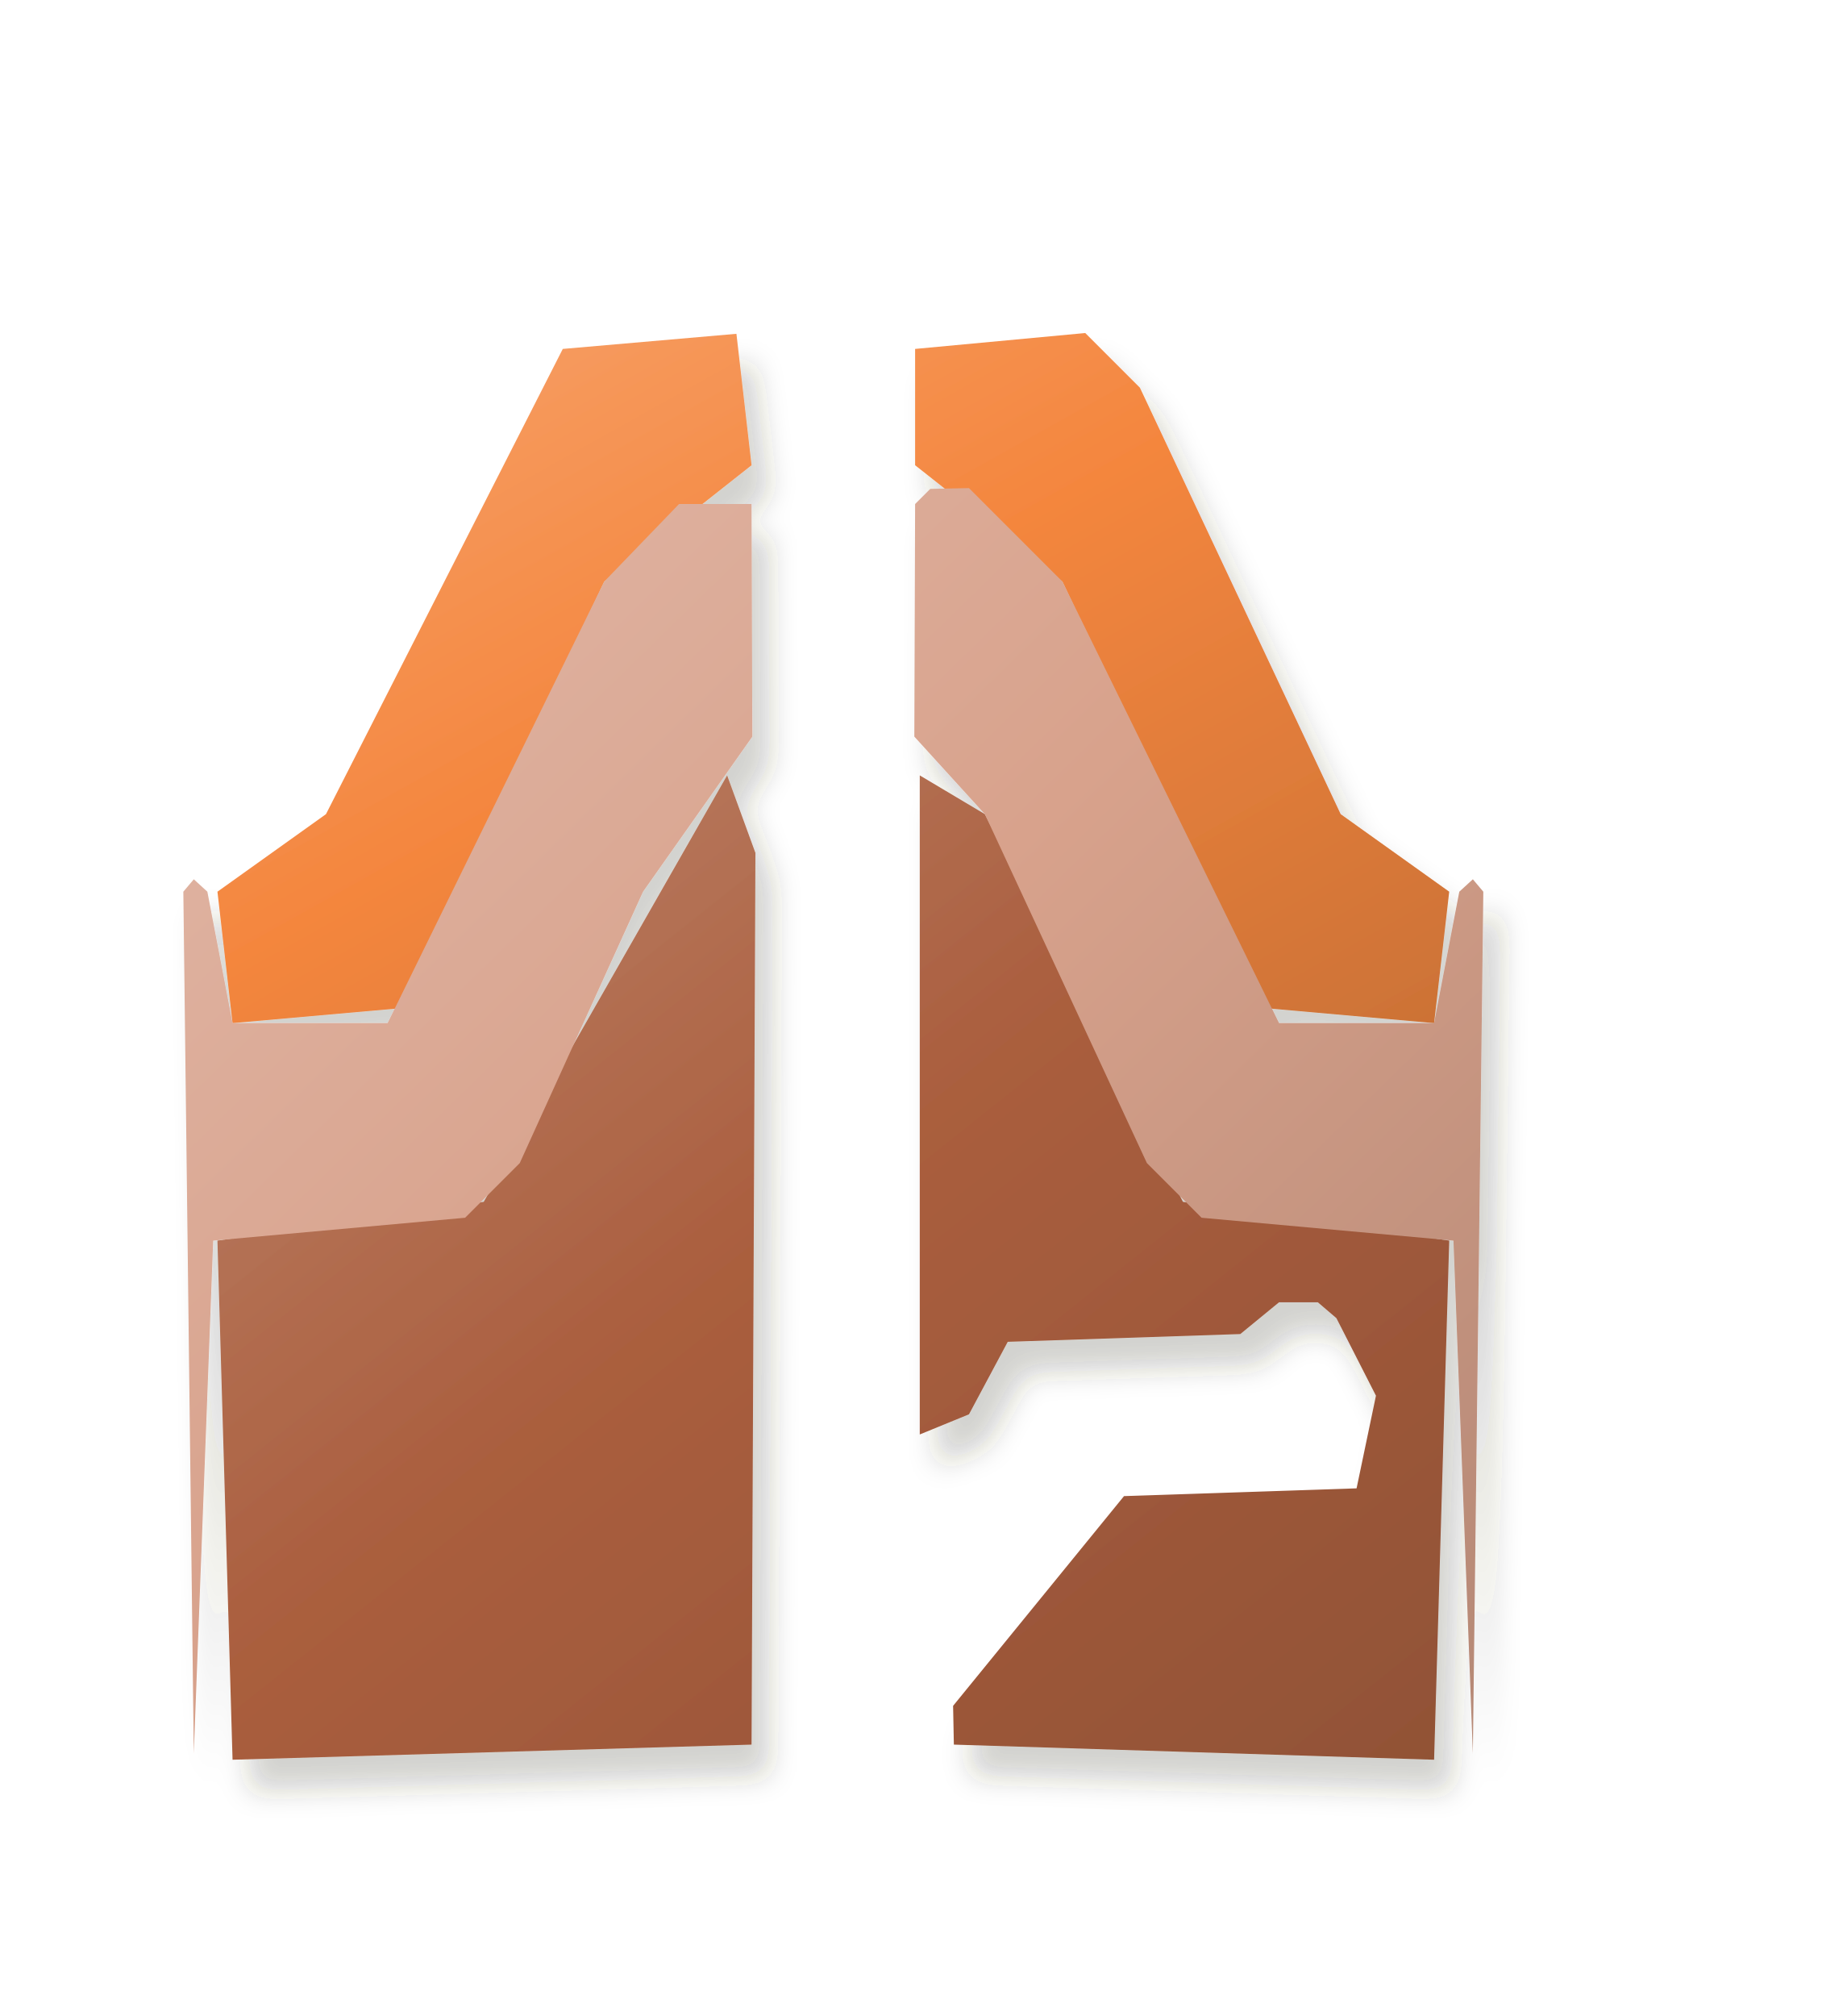
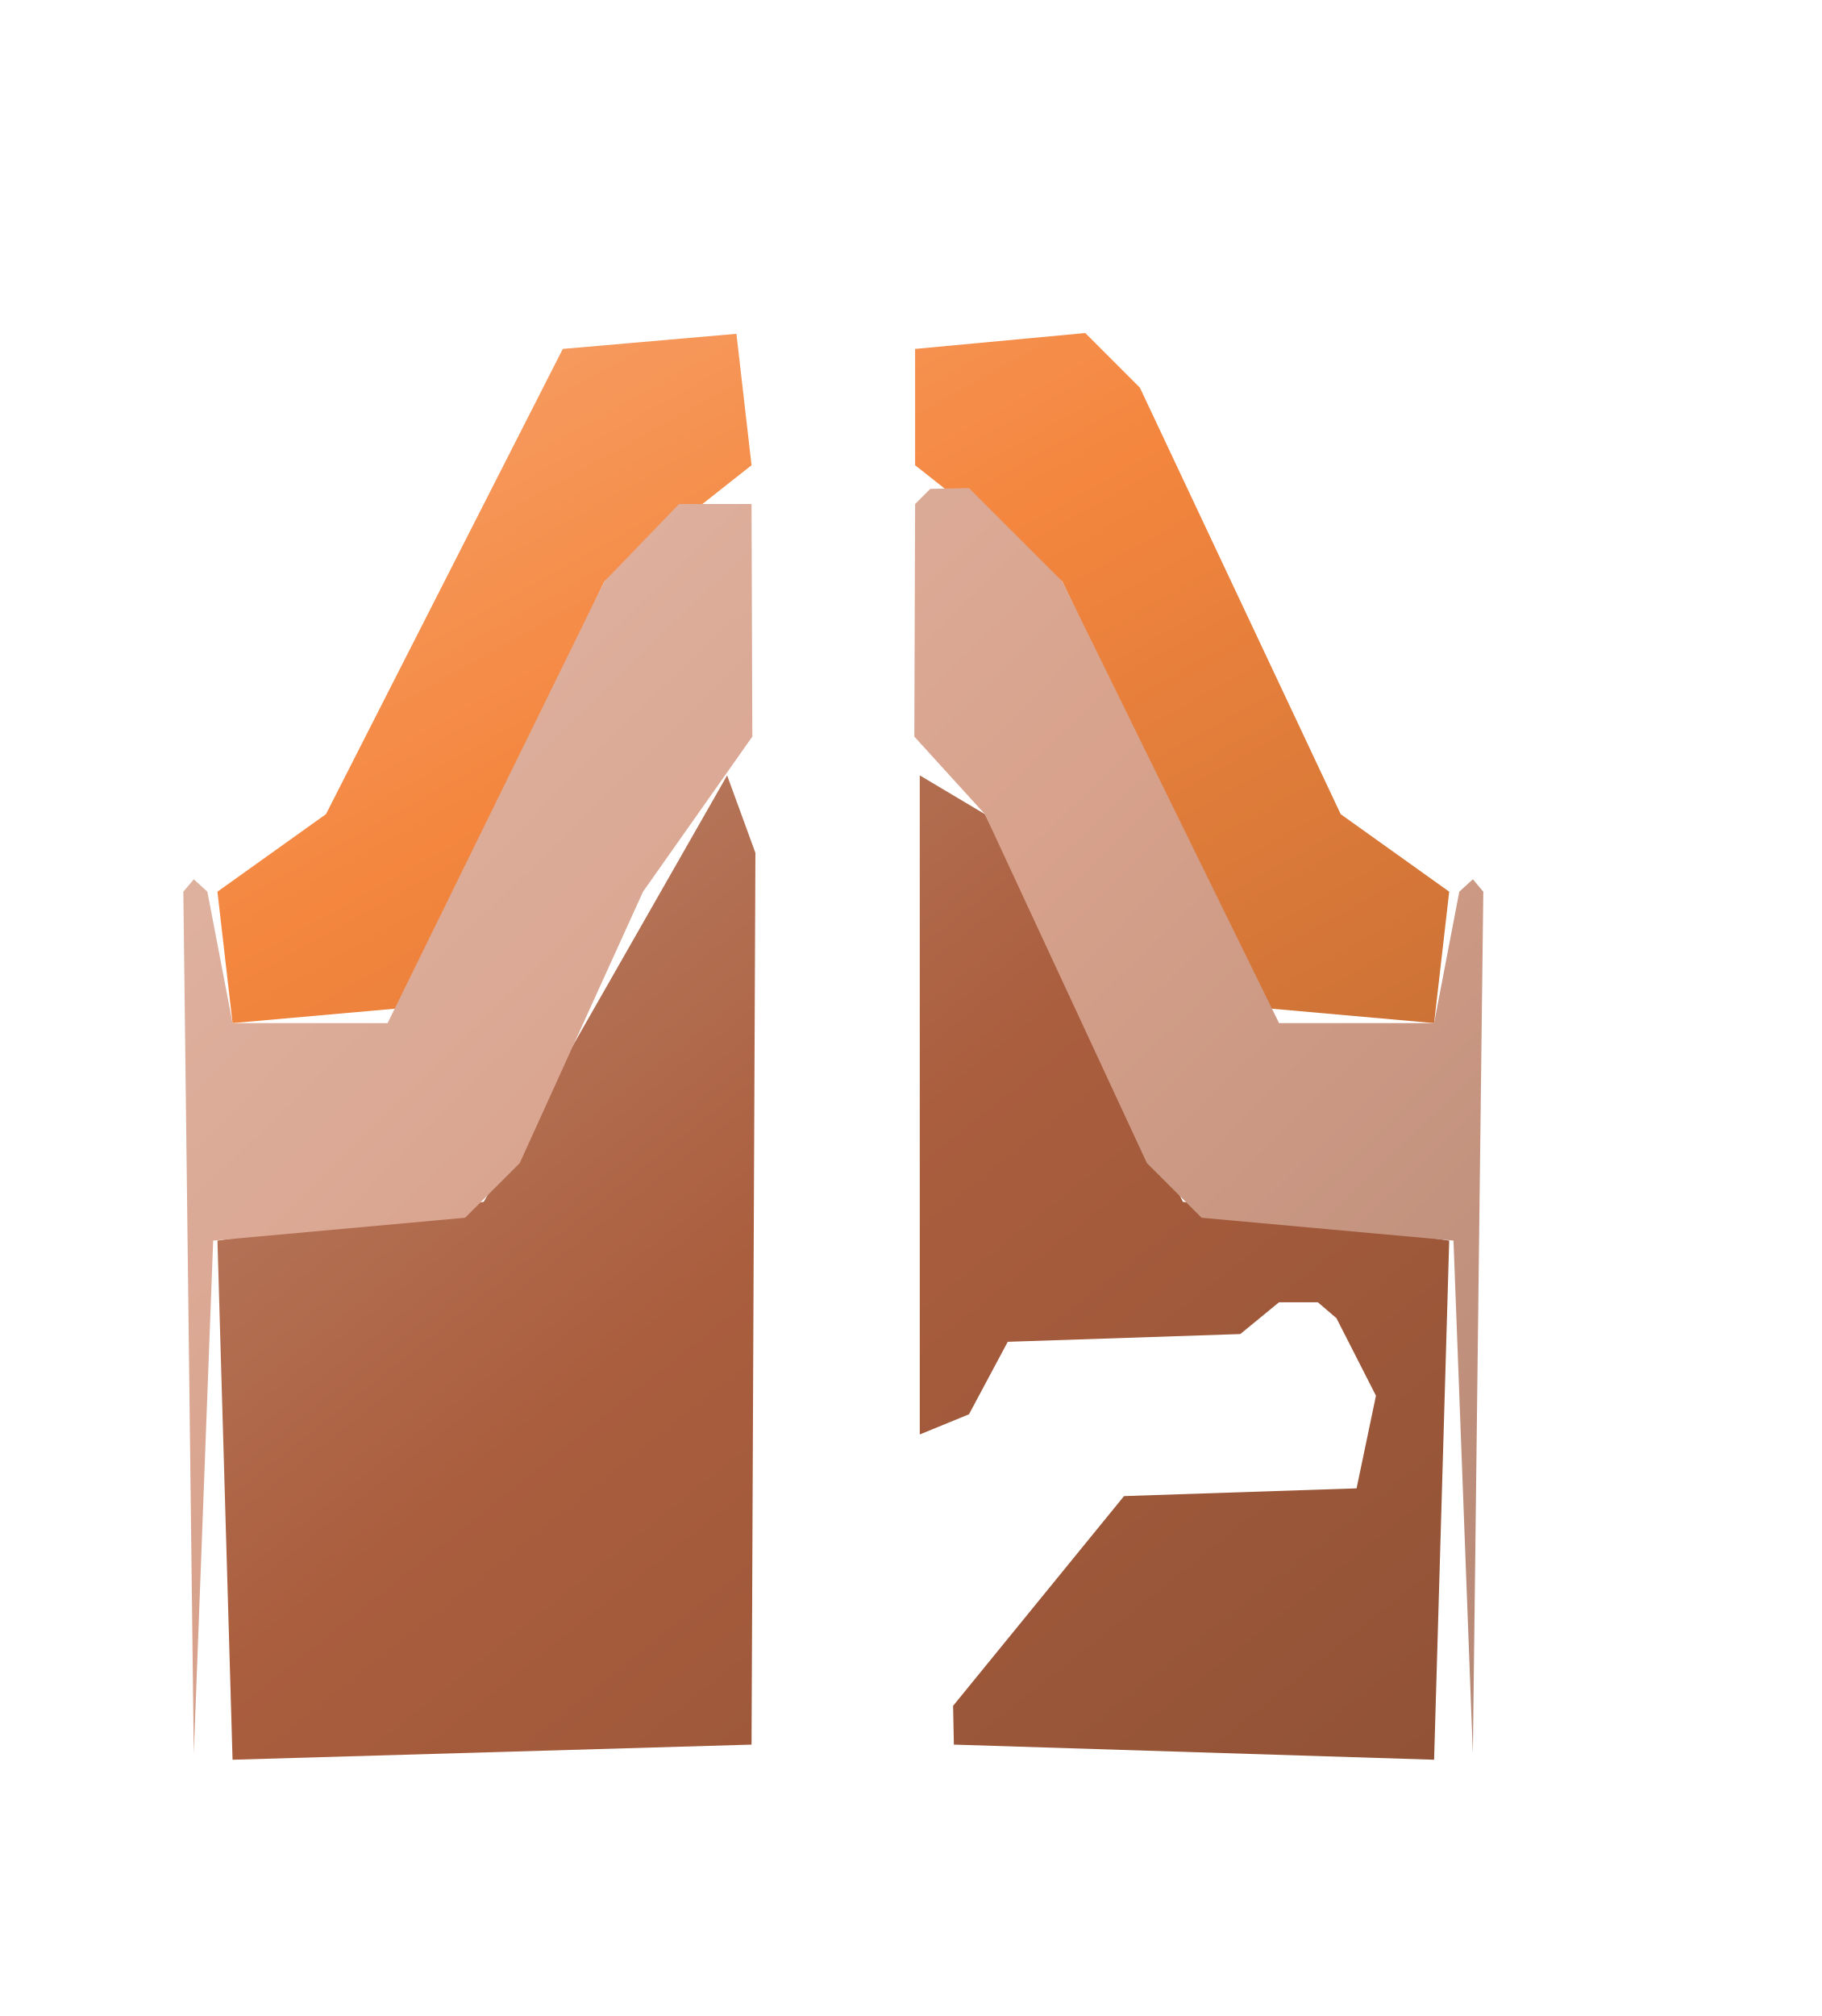
<svg xmlns="http://www.w3.org/2000/svg" viewBox="0 0 47 52" role="img" aria-label="Emblema ECTEA" shape-rendering="geometricPrecision">
  <defs>
    <linearGradient id="ectea-tone-0" x1="0" y1="0" x2="1" y2="1">
      <stop offset="0%" stop-color="#F7A36C" />
      <stop offset="46%" stop-color="#F4863E" />
      <stop offset="100%" stop-color="#CC7236" />
    </linearGradient>
    <linearGradient id="ectea-tone-1" x1="0" y1="0" x2="1" y2="1">
      <stop offset="0%" stop-color="#BE856C" />
      <stop offset="46%" stop-color="#AA5E3E" />
      <stop offset="100%" stop-color="#915236" />
    </linearGradient>
    <linearGradient id="ectea-tone-2" x1="0" y1="0" x2="1" y2="1">
      <stop offset="0%" stop-color="#E1B8A8" />
      <stop offset="46%" stop-color="#D8A28C" />
      <stop offset="100%" stop-color="#B58875" />
    </linearGradient>
-     <filter id="depth" x="-20%" y="-20%" width="150%" height="160%">
-       <feDropShadow dx="0.45" dy="0.8" stdDeviation="0.35" flood-color="#3B3028" flood-opacity="0.22" />
-     </filter>
  </defs>
-   <g filter="url(#depth)">
+   <g>
    <path fill="url(#ectea-tone-0)" fill-rule="evenodd" d="M14.52 9.00 L19.00 8.61 L19.39 12.00 L15.59 15.00 L10.39 26.00 L6.00 26.39 L5.61 23.00 L8.41 21.00 L14.52 9.00 Z M23.61 9.00 L28.00 8.59 L29.41 10.00 L34.59 21.00 L37.39 23.00 L37.00 26.39 L32.61 26.00 L27.41 15.00 L23.61 12.00 L23.61 9.00 Z" />
    <path fill="url(#ectea-tone-1)" fill-rule="evenodd" d="M18.76 20.00 L19.49 22.00 L19.39 45.00 L6.00 45.39 L5.61 32.00 L12.48 31.00 L18.76 20.00 Z M23.73 20.00 L25.41 21.00 L30.52 31.00 L37.39 32.00 L37.00 45.39 L24.61 45.00 L24.59 44.00 L29.00 38.59 L35.00 38.39 L35.50 36.00 L34.48 34.00 L34.00 33.59 L33.00 33.59 L32.50 34.00 L32.00 34.41 L26.00 34.61 L25.00 36.48 L23.73 37.00 L23.73 20.00 Z" />
    <path fill="url(#ectea-tone-2)" fill-rule="evenodd" d="M17.52 13.00 L19.39 13.00 L19.41 19.00 L16.59 23.00 L13.41 30.00 L12.00 31.41 L5.50 32.00 L5.00 45.23 L4.73 23.00 L5.00 22.68 L5.35 23.00 L6.00 26.39 L10.00 26.39 L15.59 15.00 L17.52 13.00 Z M23.61 13.00 L24.00 12.61 L25.00 12.59 L27.41 15.00 L33.00 26.39 L37.00 26.39 L37.65 23.00 L38.00 22.68 L38.27 23.00 L38.00 45.23 L37.50 32.00 L31.00 31.41 L29.59 30.00 L25.41 21.00 L23.59 19.00 L23.61 13.00 Z" />
  </g>
</svg>
